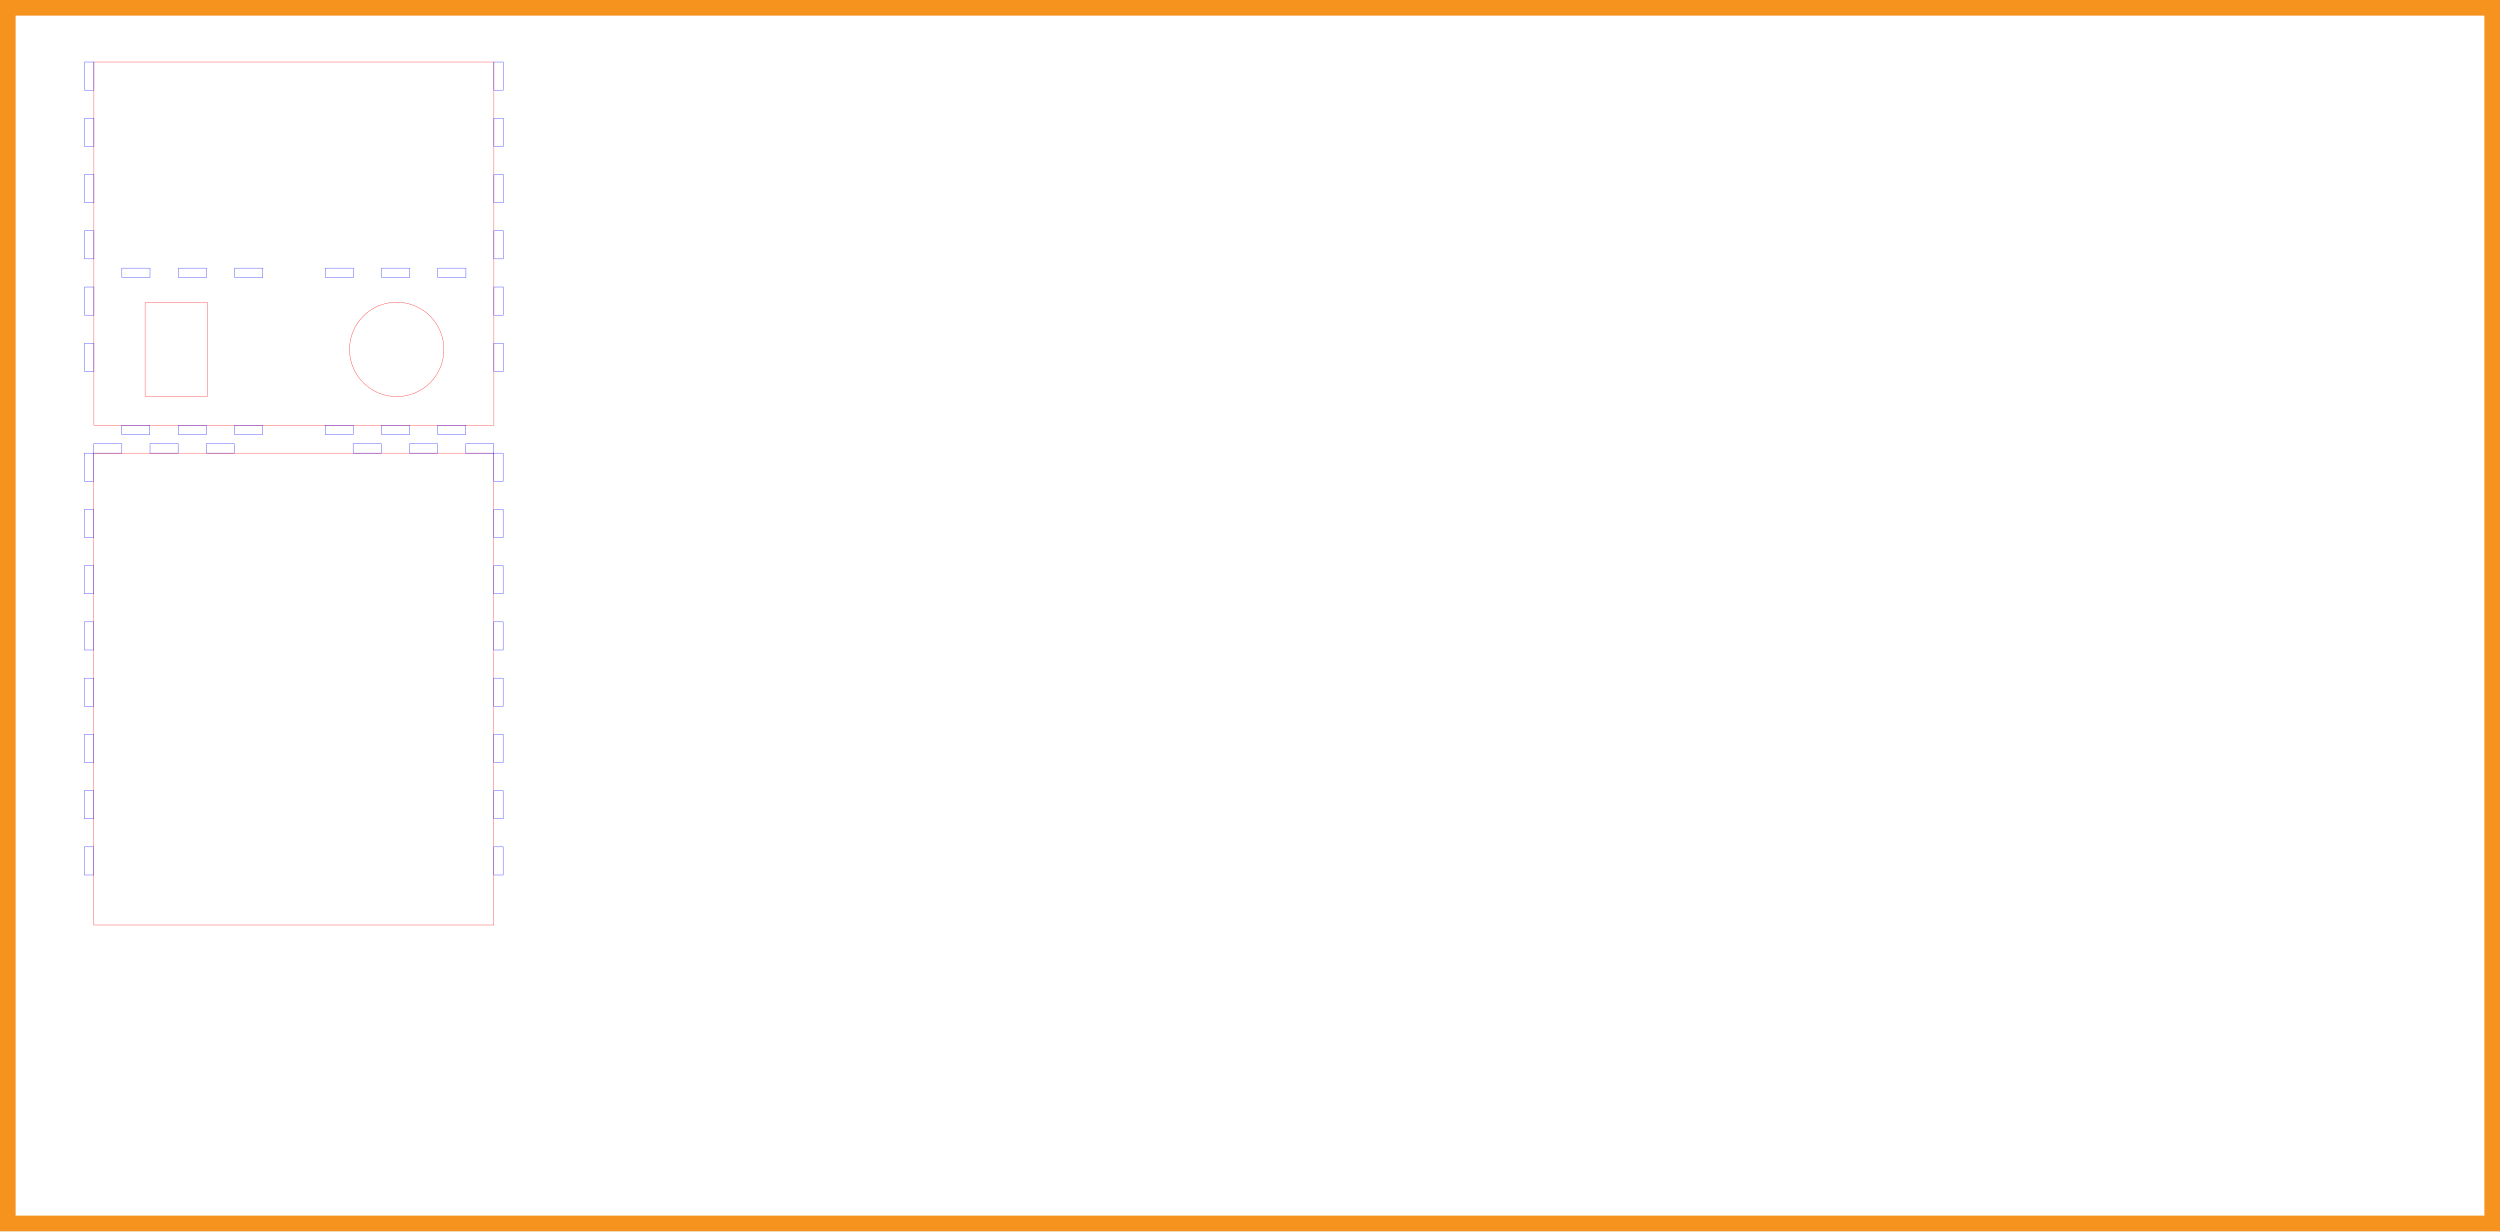
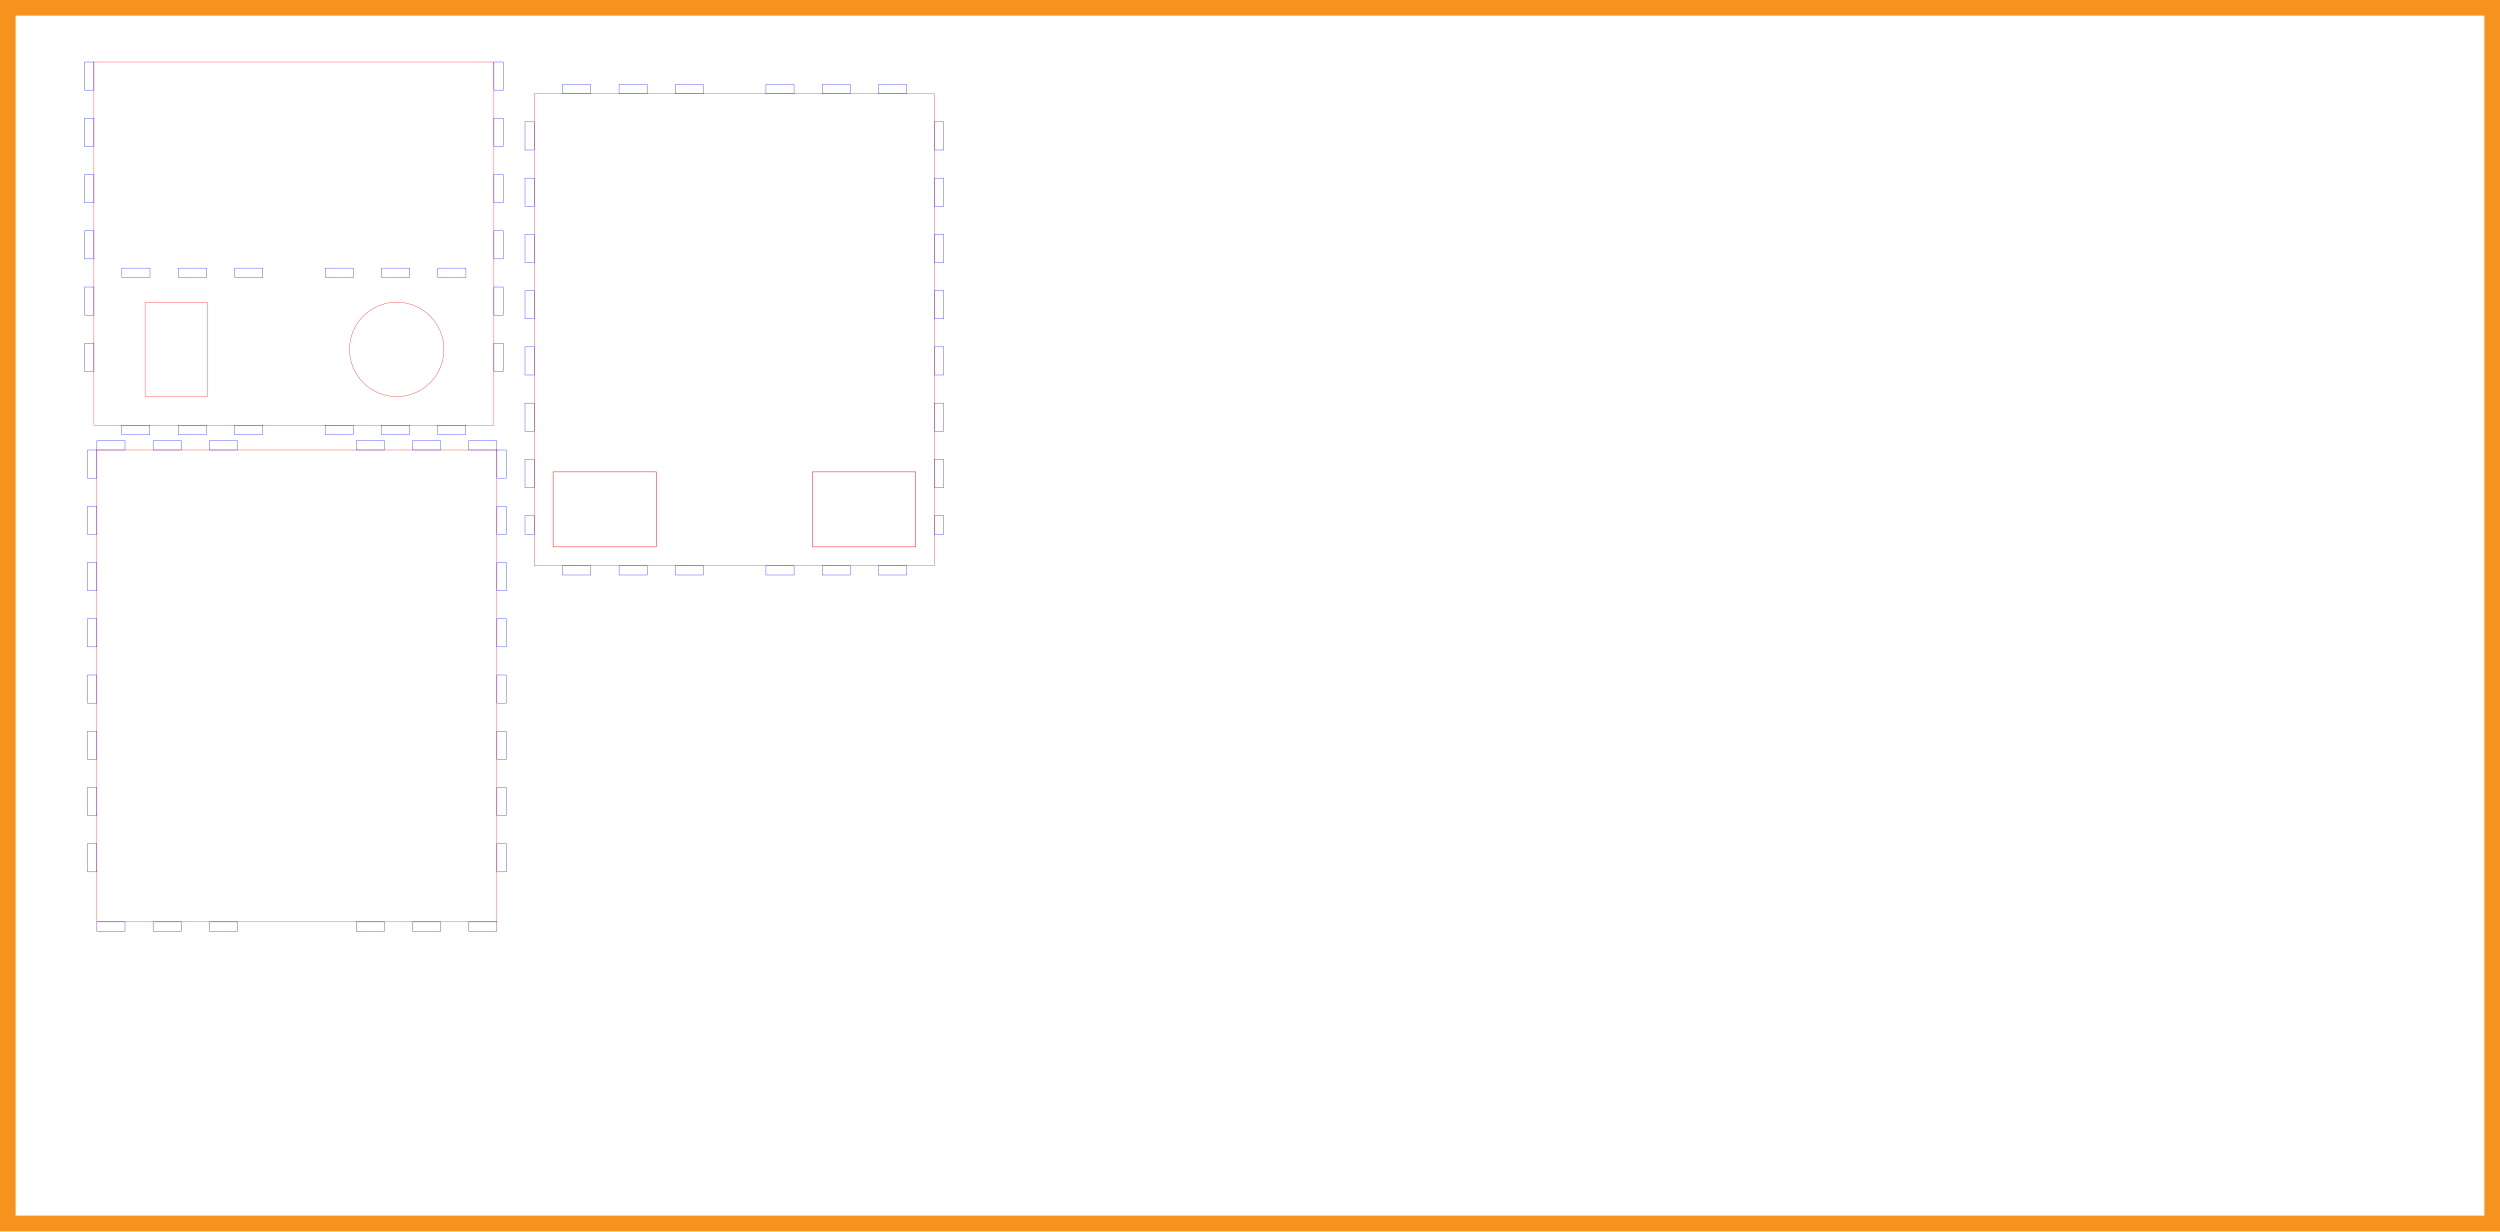
<svg xmlns="http://www.w3.org/2000/svg" width="2267.718pt" height="1116.85pt" viewBox="0 0 2267.718 1116.85" xml:space="preserve" id="svg3804" version="1.1">
  <defs id="defs3846" />
  <g id="layer12" style="display:inline">
    <g transform="translate(4402.025,-95.28048)" id="layer7-8" />
    <g id="layer6" transform="translate(4401.779,-94.98828)" />
    <g id="Layer_x0020_1-6" style="fill:#f6921e;fill-rule:nonzero;stroke:#000000;stroke-miterlimit:4" transform="translate(5082.673,-255.4764)">
      <g id="g4698-5" transform="translate(-46.14519,-43.27049)" />
    </g>
    <rect id="rect21823" height="1116.85" width="2267.717" x="0" y="-0" style="fill:#f6921e" />
    <rect id="rect21825" height="1088.504" width="2239.37" y="14.173" x="14.173" style="fill:#ffffff" />
    <g id="layer5" transform="translate(5082.673,-255.4764)" />
    <g transform="translate(4402.025,-95.28048)" id="layer9-1" />
    <g transform="translate(4401.245,-95.40821)" id="layer9" />
  </g>
  <g id="layer1" style="display:inline">
    <path style="fill:none;stroke:#ff0000;stroke-width:0.283;stroke-miterlimit:4;stroke-opacity:1;stroke-dasharray:none" d="m 85.181,56.253 0,196.175 0,133.225 362.825,0 0,-133.225 0,-196.175 -362.825,0 z" id="rect2985" />
    <rect style="fill:none;stroke:#ff0000;stroke-width:0.283;stroke-miterlimit:4;stroke-opacity:1;stroke-dasharray:none" id="rect3774" width="56.693" height="85.039" x="131.605" y="274.426" />
    <path transform="matrix(0.8,0,0,0.8,50.37231,-435.6581)" style="fill:none;stroke:#ff0000;stroke-width:0.354;stroke-miterlimit:4;stroke-opacity:1;stroke-dasharray:none" id="path3058" d="m 440.35,940.755 a 53.504,53.504 0 1 1 -107.008,0 53.504,53.504 0 1 1 107.008,0 z" />
    <rect style="fill:none;stroke:#0000ff;stroke-width:0.283;stroke-miterlimit:4;stroke-opacity:1;stroke-dasharray:none" id="rect4799" width="25.512" height="8.504" x="110.551" y="243.198" />
    <rect style="fill:none;stroke:#0000ff;stroke-width:0.283;stroke-miterlimit:4;stroke-opacity:1;stroke-dasharray:none" id="rect3021" width="25.512" height="8.504" x="397.133" y="243.198" />
    <rect style="fill:none;stroke:#0000ff;stroke-width:0.283;stroke-miterlimit:4;stroke-opacity:1;stroke-dasharray:none" id="rect3023" width="25.512" height="8.504" x="346.109" y="243.198" />
    <rect style="fill:none;stroke:#0000ff;stroke-width:0.283;stroke-miterlimit:4;stroke-opacity:1;stroke-dasharray:none" id="rect3027" width="25.512" height="8.504" x="295.086" y="243.198" />
    <rect style="fill:none;stroke:#0000ff;stroke-width:0.283;stroke-miterlimit:4;stroke-opacity:1;stroke-dasharray:none" id="rect3029" width="25.512" height="8.504" x="161.867" y="243.198" />
    <rect style="fill:none;stroke:#0000ff;stroke-width:0.283;stroke-miterlimit:4;stroke-opacity:1;stroke-dasharray:none" id="rect3031" width="25.512" height="8.504" x="212.89" y="243.198" />
    <rect style="fill:none;stroke:#0000ff;stroke-width:0.283;stroke-miterlimit:4;stroke-opacity:1;stroke-dasharray:none" id="rect3090" width="8.504" height="25.512" x="76.677" y="56.253" />
    <rect style="fill:none;stroke:#0000ff;stroke-width:0.283;stroke-miterlimit:4;stroke-opacity:1;stroke-dasharray:none" id="rect3092" width="8.504" height="25.512" x="76.677" y="107.277" />
    <rect style="fill:none;stroke:#0000ff;stroke-width:0.283;stroke-miterlimit:4;stroke-opacity:1;stroke-dasharray:none" id="rect3094" width="8.504" height="25.512" x="76.677" y="158.3" />
    <rect style="fill:none;stroke:#0000ff;stroke-width:0.283;stroke-miterlimit:4;stroke-opacity:1;stroke-dasharray:none" id="rect3096" width="8.504" height="25.512" x="76.677" y="209.324" />
    <rect style="fill:none;stroke:#0000ff;stroke-width:0.283;stroke-miterlimit:4;stroke-opacity:1;stroke-dasharray:none" id="rect3098" width="8.504" height="25.512" x="76.677" y="260.348" />
    <rect style="fill:none;stroke:#0000ff;stroke-width:0.283;stroke-miterlimit:4;stroke-opacity:1;stroke-dasharray:none" id="rect3100" width="8.504" height="25.512" x="76.677" y="311.371" />
    <rect style="fill:none;stroke:#0000ff;stroke-width:0.283;stroke-miterlimit:4;stroke-opacity:1;stroke-dasharray:none" id="rect3140" width="8.504" height="25.512" x="448.006" y="56.253" />
    <rect style="fill:none;stroke:#0000ff;stroke-width:0.283;stroke-miterlimit:4;stroke-opacity:1;stroke-dasharray:none" id="rect3144" width="8.504" height="25.512" x="448.006" y="107.277" />
    <rect style="fill:none;stroke:#0000ff;stroke-width:0.283;stroke-miterlimit:4;stroke-opacity:1;stroke-dasharray:none" id="rect3146" width="8.504" height="25.512" x="448.006" y="158.3" />
    <rect style="fill:none;stroke:#0000ff;stroke-width:0.283;stroke-miterlimit:4;stroke-opacity:1;stroke-dasharray:none" id="rect3148" width="8.504" height="25.512" x="448.006" y="209.324" />
    <rect style="fill:none;stroke:#0000ff;stroke-width:0.283;stroke-miterlimit:4;stroke-opacity:1;stroke-dasharray:none" id="rect3150" width="8.504" height="25.512" x="448.006" y="260.348" />
    <rect style="fill:none;stroke:#0000ff;stroke-width:0.283;stroke-miterlimit:4;stroke-opacity:1;stroke-dasharray:none" id="rect3152" width="8.504" height="25.512" x="448.006" y="311.371" />
    <rect style="fill:none;stroke:#0000ff;stroke-width:0.283;stroke-miterlimit:4;stroke-opacity:1;stroke-dasharray:none" id="rect4799-9" width="25.512" height="8.504" x="110.401" y="385.653" />
    <rect style="fill:none;stroke:#0000ff;stroke-width:0.283;stroke-miterlimit:4;stroke-opacity:1;stroke-dasharray:none" id="rect3021-0" width="25.512" height="8.504" x="396.982" y="385.653" />
    <rect style="fill:none;stroke:#0000ff;stroke-width:0.283;stroke-miterlimit:4;stroke-opacity:1;stroke-dasharray:none" id="rect3023-8" width="25.512" height="8.504" x="345.959" y="385.653" />
    <rect style="fill:none;stroke:#0000ff;stroke-width:0.283;stroke-miterlimit:4;stroke-opacity:1;stroke-dasharray:none" id="rect3027-0" width="25.512" height="8.504" x="294.935" y="385.653" />
    <rect style="fill:none;stroke:#0000ff;stroke-width:0.283;stroke-miterlimit:4;stroke-opacity:1;stroke-dasharray:none" id="rect3029-5" width="25.512" height="8.504" x="161.717" y="385.653" />
    <rect style="fill:none;stroke:#0000ff;stroke-width:0.283;stroke-miterlimit:4;stroke-opacity:1;stroke-dasharray:none" id="rect3031-0" width="25.512" height="8.504" x="212.74" y="385.653" />
  </g>
  <g id="layer2" style="display:inline">
-     <rect style="fill:none;stroke:#0000ff;stroke-width:0.283;stroke-miterlimit:4;stroke-opacity:1;stroke-dasharray:none" id="rect4057" width="25.512" height="8.504" x="85.039" y="402.519" />
-     <rect style="fill:none;stroke:#0000ff;stroke-width:0.283;stroke-miterlimit:4;stroke-opacity:1;stroke-dasharray:none" id="rect4059" width="25.512" height="8.504" x="136.063" y="402.519" />
-     <rect style="fill:none;stroke:#0000ff;stroke-width:0.283;stroke-miterlimit:4;stroke-opacity:1;stroke-dasharray:none" id="rect4061" width="25.512" height="8.504" x="187.087" y="402.519" />
-     <rect style="fill:none;stroke:#ff0000;stroke-width:0.283;stroke-miterlimit:4;stroke-opacity:1;stroke-dasharray:none" id="rect2985-1" width="362.835" height="428.031" x="85.039" y="411.023" />
-     <rect style="fill:none;stroke:#0000ff;stroke-width:0.283;stroke-miterlimit:4;stroke-opacity:1;stroke-dasharray:none" id="rect4083" width="25.512" height="8.504" x="422.362" y="402.519" />
-     <rect style="fill:none;stroke:#0000ff;stroke-width:0.283;stroke-miterlimit:4;stroke-opacity:1;stroke-dasharray:none" id="rect4085" width="25.512" height="8.504" x="371.339" y="402.519" />
-     <rect style="fill:none;stroke:#0000ff;stroke-width:0.283;stroke-miterlimit:4;stroke-opacity:1;stroke-dasharray:none" id="rect4087" width="25.512" height="8.504" x="320.315" y="402.519" />
-     <rect style="fill:none;stroke:#0000ff;stroke-width:0.283;stroke-miterlimit:4;stroke-opacity:1;stroke-dasharray:none" id="rect4089" width="8.504" height="25.512" x="447.874" y="411.023" />
-     <rect style="fill:none;stroke:#0000ff;stroke-width:0.283;stroke-miterlimit:4;stroke-opacity:1;stroke-dasharray:none" id="rect4091" width="8.504" height="25.512" x="447.874" y="462.047" />
-     <rect style="fill:none;stroke:#0000ff;stroke-width:0.283;stroke-miterlimit:4;stroke-opacity:1;stroke-dasharray:none" id="rect4093" width="8.504" height="25.512" x="447.874" y="513.07" />
-     <rect style="fill:none;stroke:#0000ff;stroke-width:0.283;stroke-miterlimit:4;stroke-opacity:1;stroke-dasharray:none" id="rect4095" width="8.504" height="25.512" x="447.874" y="564.094" />
-     <rect style="fill:none;stroke:#0000ff;stroke-width:0.283;stroke-miterlimit:4;stroke-opacity:1;stroke-dasharray:none" id="rect4097" width="8.504" height="25.512" x="447.874" y="615.118" />
-     <rect style="fill:none;stroke:#0000ff;stroke-width:0.283;stroke-miterlimit:4;stroke-opacity:1;stroke-dasharray:none" id="rect4099" width="8.504" height="25.512" x="447.874" y="666.141" />
-     <rect style="fill:none;stroke:#0000ff;stroke-width:0.283;stroke-miterlimit:4;stroke-opacity:1;stroke-dasharray:none" id="rect4101" width="8.504" height="25.512" x="447.874" y="717.165" />
-     <rect style="fill:none;stroke:#0000ff;stroke-width:0.283;stroke-miterlimit:4;stroke-opacity:1;stroke-dasharray:none" id="rect4105" width="8.504" height="25.512" x="447.874" y="768.189" />
-     <rect style="fill:none;stroke:#0000ff;stroke-width:0.354;stroke-miterlimit:4;stroke-opacity:1;stroke-dasharray:none" id="rect4109" width="10.63" height="31.89" x="95.669" y="513.779" transform="matrix(0.8,0,0,0.8,0,-7.6953049e-6)" />
-     <rect style="fill:none;stroke:#0000ff;stroke-width:0.354;stroke-miterlimit:4;stroke-opacity:1;stroke-dasharray:none" id="rect4111" width="10.63" height="31.89" x="95.669" y="577.559" transform="matrix(0.8,0,0,0.8,0,-7.6953049e-6)" />
-     <rect style="fill:none;stroke:#0000ff;stroke-width:0.354;stroke-miterlimit:4;stroke-opacity:1;stroke-dasharray:none" id="rect4113" width="10.63" height="31.89" x="95.669" y="641.338" transform="matrix(0.8,0,0,0.8,0,-7.6953049e-6)" />
-     <rect style="fill:none;stroke:#0000ff;stroke-width:0.354;stroke-miterlimit:4;stroke-opacity:1;stroke-dasharray:none" id="rect4115" width="10.63" height="31.89" x="95.669" y="705.118" transform="matrix(0.8,0,0,0.8,0,-7.6953049e-6)" />
-     <rect style="fill:none;stroke:#0000ff;stroke-width:0.354;stroke-miterlimit:4;stroke-opacity:1;stroke-dasharray:none" id="rect4117" width="10.63" height="31.89" x="95.669" y="768.897" transform="matrix(0.8,0,0,0.8,0,-7.6953049e-6)" />
-     <rect style="fill:none;stroke:#0000ff;stroke-width:0.354;stroke-miterlimit:4;stroke-opacity:1;stroke-dasharray:none" id="rect4119" width="10.63" height="31.89" x="95.669" y="832.677" transform="matrix(0.8,0,0,0.8,0,-7.6953049e-6)" />
-     <rect style="fill:none;stroke:#0000ff;stroke-width:0.354;stroke-miterlimit:4;stroke-opacity:1;stroke-dasharray:none" id="rect4121" width="10.63" height="31.89" x="95.669" y="896.456" transform="matrix(0.8,0,0,0.8,0,-7.6953049e-6)" />
-     <rect style="fill:none;stroke:#0000ff;stroke-width:0.354;stroke-miterlimit:4;stroke-opacity:1;stroke-dasharray:none" id="rect4123" width="10.63" height="31.89" x="95.669" y="960.236" transform="matrix(0.8,0,0,0.8,0,-7.6953049e-6)" />
+     <rect style="fill:none;stroke:#0000ff;stroke-width:0.283;stroke-miterlimit:4;stroke-opacity:1;stroke-dasharray:none" id="rect4057" width="25.512" height="8.504" x="87.874" y="399.685" />
+     <rect style="fill:none;stroke:#0000ff;stroke-width:0.283;stroke-miterlimit:4;stroke-opacity:1;stroke-dasharray:none" id="rect4059" width="25.512" height="8.504" x="138.898" y="399.685" />
+     <rect style="fill:none;stroke:#0000ff;stroke-width:0.283;stroke-miterlimit:4;stroke-opacity:1;stroke-dasharray:none" id="rect4061" width="25.512" height="8.504" x="189.921" y="399.685" />
+     <rect style="fill:none;stroke:#ff0000;stroke-width:0.283;stroke-miterlimit:4;stroke-opacity:1;stroke-dasharray:none" id="rect2985-1" width="362.835" height="428.031" x="87.874" y="408.189" />
+     <rect style="fill:none;stroke:#0000ff;stroke-width:0.283;stroke-miterlimit:4;stroke-opacity:1;stroke-dasharray:none" id="rect4083" width="25.512" height="8.504" x="425.197" y="399.685" />
+     <rect style="fill:none;stroke:#0000ff;stroke-width:0.283;stroke-miterlimit:4;stroke-opacity:1;stroke-dasharray:none" id="rect4085" width="25.512" height="8.504" x="374.173" y="399.685" />
+     <rect style="fill:none;stroke:#0000ff;stroke-width:0.283;stroke-miterlimit:4;stroke-opacity:1;stroke-dasharray:none" id="rect4087" width="25.512" height="8.504" x="323.15" y="399.685" />
+     <rect style="fill:none;stroke:#0000ff;stroke-width:0.283;stroke-miterlimit:4;stroke-opacity:1;stroke-dasharray:none" id="rect4089" width="8.504" height="25.512" x="450.709" y="408.189" />
+     <rect style="fill:none;stroke:#0000ff;stroke-width:0.283;stroke-miterlimit:4;stroke-opacity:1;stroke-dasharray:none" id="rect4091" width="8.504" height="25.512" x="450.709" y="459.212" />
+     <rect style="fill:none;stroke:#0000ff;stroke-width:0.283;stroke-miterlimit:4;stroke-opacity:1;stroke-dasharray:none" id="rect4093" width="8.504" height="25.512" x="450.709" y="510.236" />
+     <rect style="fill:none;stroke:#0000ff;stroke-width:0.283;stroke-miterlimit:4;stroke-opacity:1;stroke-dasharray:none" id="rect4095" width="8.504" height="25.512" x="450.709" y="561.26" />
+     <rect style="fill:none;stroke:#0000ff;stroke-width:0.283;stroke-miterlimit:4;stroke-opacity:1;stroke-dasharray:none" id="rect4097" width="8.504" height="25.512" x="450.709" y="612.283" />
+     <rect style="fill:none;stroke:#0000ff;stroke-width:0.283;stroke-miterlimit:4;stroke-opacity:1;stroke-dasharray:none" id="rect4099" width="8.504" height="25.512" x="450.709" y="663.307" />
+     <rect style="fill:none;stroke:#0000ff;stroke-width:0.283;stroke-miterlimit:4;stroke-opacity:1;stroke-dasharray:none" id="rect4101" width="8.504" height="25.512" x="450.709" y="714.33" />
+     <rect style="fill:none;stroke:#0000ff;stroke-width:0.283;stroke-miterlimit:4;stroke-opacity:1;stroke-dasharray:none" id="rect4105" width="8.504" height="25.512" x="450.709" y="765.354" />
+     <rect style="fill:none;stroke:#0000ff;stroke-width:0.283;stroke-miterlimit:4;stroke-opacity:1;stroke-dasharray:none" id="rect4109" width="8.504" height="25.512" x="79.37" y="408.189" />
+     <rect style="fill:none;stroke:#0000ff;stroke-width:0.283;stroke-miterlimit:4;stroke-opacity:1;stroke-dasharray:none" id="rect4111" width="8.504" height="25.512" x="79.37" y="459.212" />
+     <rect style="fill:none;stroke:#0000ff;stroke-width:0.283;stroke-miterlimit:4;stroke-opacity:1;stroke-dasharray:none" id="rect4113" width="8.504" height="25.512" x="79.37" y="510.236" />
+     <rect style="fill:none;stroke:#0000ff;stroke-width:0.283;stroke-miterlimit:4;stroke-opacity:1;stroke-dasharray:none" id="rect4115" width="8.504" height="25.512" x="79.37" y="561.259" />
+     <rect style="fill:none;stroke:#0000ff;stroke-width:0.283;stroke-miterlimit:4;stroke-opacity:1;stroke-dasharray:none" id="rect4117" width="8.504" height="25.512" x="79.37" y="612.283" />
+     <rect style="fill:none;stroke:#0000ff;stroke-width:0.283;stroke-miterlimit:4;stroke-opacity:1;stroke-dasharray:none" id="rect4119" width="8.504" height="25.512" x="79.37" y="663.307" />
+     <rect style="fill:none;stroke:#0000ff;stroke-width:0.283;stroke-miterlimit:4;stroke-opacity:1;stroke-dasharray:none" id="rect4121" width="8.504" height="25.512" x="79.37" y="714.33" />
+     <rect style="fill:none;stroke:#0000ff;stroke-width:0.283;stroke-miterlimit:4;stroke-opacity:1;stroke-dasharray:none" id="rect4123" width="8.504" height="25.512" x="79.37" y="765.354" />
+     <rect style="fill:none;stroke:#0000ff;stroke-width:0.283;stroke-miterlimit:4;stroke-opacity:1;stroke-dasharray:none" id="rect3077" width="25.512" height="8.504" x="87.874" y="836.22" />
+     <rect style="fill:none;stroke:#0000ff;stroke-width:0.283;stroke-miterlimit:4;stroke-opacity:1;stroke-dasharray:none" id="rect3079" width="25.512" height="8.504" x="138.898" y="836.22" />
+     <rect style="fill:none;stroke:#0000ff;stroke-width:0.283;stroke-miterlimit:4;stroke-opacity:1;stroke-dasharray:none" id="rect3081" width="25.512" height="8.504" x="189.921" y="836.22" />
+     <rect style="fill:none;stroke:#0000ff;stroke-width:0.354;stroke-miterlimit:4;stroke-opacity:1;stroke-dasharray:none" id="rect3083" width="31.89" height="10.63" x="531.496" y="1045.275" transform="matrix(0.8,0,0,0.8,0,-7.6953049e-6)" />
+     <rect style="fill:none;stroke:#0000ff;stroke-width:0.354;stroke-miterlimit:4;stroke-opacity:1;stroke-dasharray:none" id="rect3085" width="31.89" height="10.63" x="467.717" y="1045.275" transform="matrix(0.8,0,0,0.8,0,-7.6953049e-6)" />
+     <rect style="fill:none;stroke:#0000ff;stroke-width:0.354;stroke-miterlimit:4;stroke-opacity:1;stroke-dasharray:none" id="rect3087" width="31.89" height="10.63" x="403.937" y="1045.275" transform="matrix(0.8,0,0,0.8,0,-7.6953049e-6)" />
+   </g>
+   <g id="layer3">
+     <rect style="fill:none;stroke:#ff0000;stroke-width:0.283;stroke-miterlimit:4;stroke-opacity:1;stroke-dasharray:none" id="rect2985-1-4" width="362.835" height="428.031" x="484.724" y="85.039" />
+     <rect style="fill:none;stroke:#ff0000;stroke-width:0.416;stroke-miterlimit:4;stroke-opacity:1;stroke-dasharray:none" id="rect3072" width="93.543" height="68.031" x="501.732" y="428.031" />
+     <rect style="fill:none;stroke:#0000ff;stroke-width:0.283;stroke-miterlimit:4;stroke-opacity:1;stroke-dasharray:none;display:inline" id="rect4799-1" width="25.512" height="8.504" x="510.236" y="76.535" />
+     <rect style="fill:none;stroke:#0000ff;stroke-width:0.283;stroke-miterlimit:4;stroke-opacity:1;stroke-dasharray:none;display:inline" id="rect3021-5" width="25.512" height="8.504" x="796.818" y="76.535" />
+     <rect style="fill:none;stroke:#0000ff;stroke-width:0.283;stroke-miterlimit:4;stroke-opacity:1;stroke-dasharray:none;display:inline" id="rect3023-0" width="25.512" height="8.504" x="745.794" y="76.535" />
+     <rect style="fill:none;stroke:#0000ff;stroke-width:0.283;stroke-miterlimit:4;stroke-opacity:1;stroke-dasharray:none;display:inline" id="rect3027-3" width="25.512" height="8.504" x="694.771" y="76.535" />
+     <rect style="fill:none;stroke:#0000ff;stroke-width:0.283;stroke-miterlimit:4;stroke-opacity:1;stroke-dasharray:none;display:inline" id="rect3029-2" width="25.512" height="8.504" x="561.552" y="76.535" />
+     <rect style="fill:none;stroke:#0000ff;stroke-width:0.283;stroke-miterlimit:4;stroke-opacity:1;stroke-dasharray:none;display:inline" id="rect3031-05" width="25.512" height="8.504" x="612.576" y="76.535" />
+     <rect style="fill:none;stroke:#0000ff;stroke-width:0.283;stroke-miterlimit:4;stroke-opacity:1;stroke-dasharray:none" id="rect3997" width="8.504" height="25.512" x="476.22" y="110.551" />
+     <rect style="fill:none;stroke:#0000ff;stroke-width:0.283;stroke-miterlimit:4;stroke-opacity:1;stroke-dasharray:none" id="rect3999" width="8.504" height="25.512" x="476.22" y="161.574" />
+     <rect style="fill:none;stroke:#0000ff;stroke-width:0.283;stroke-miterlimit:4;stroke-opacity:1;stroke-dasharray:none" id="rect4001" width="8.504" height="25.512" x="476.22" y="212.598" />
+     <rect style="fill:none;stroke:#0000ff;stroke-width:0.283;stroke-miterlimit:4;stroke-opacity:1;stroke-dasharray:none" id="rect4003" width="8.504" height="25.512" x="476.22" y="263.622" />
+     <rect style="fill:none;stroke:#0000ff;stroke-width:0.283;stroke-miterlimit:4;stroke-opacity:1;stroke-dasharray:none" id="rect4005" width="8.504" height="25.512" x="476.22" y="314.645" />
+     <rect style="fill:none;stroke:#0000ff;stroke-width:0.283;stroke-miterlimit:4;stroke-opacity:1;stroke-dasharray:none" id="rect4007" width="8.504" height="25.512" x="476.22" y="365.669" />
+     <rect style="fill:none;stroke:#0000ff;stroke-width:0.283;stroke-miterlimit:4;stroke-opacity:1;stroke-dasharray:none" id="rect4009" width="8.504" height="25.512" x="476.22" y="416.692" />
+     <rect style="fill:none;stroke:#0000ff;stroke-width:0.283;stroke-miterlimit:4;stroke-opacity:1;stroke-dasharray:none" id="rect4011" width="8.504" height="17.008" x="476.22" y="467.716" />
+     <rect style="fill:none;stroke:#0000ff;stroke-width:0.283;stroke-miterlimit:4;stroke-opacity:1;stroke-dasharray:none" id="rect3997-3" width="8.504" height="25.512" x="847.559" y="110.551" />
+     <rect style="fill:none;stroke:#0000ff;stroke-width:0.283;stroke-miterlimit:4;stroke-opacity:1;stroke-dasharray:none" id="rect3999-6" width="8.504" height="25.512" x="847.559" y="161.574" />
+     <rect style="fill:none;stroke:#0000ff;stroke-width:0.283;stroke-miterlimit:4;stroke-opacity:1;stroke-dasharray:none" id="rect4001-3" width="8.504" height="25.512" x="847.559" y="212.598" />
+     <rect style="fill:none;stroke:#0000ff;stroke-width:0.283;stroke-miterlimit:4;stroke-opacity:1;stroke-dasharray:none" id="rect4003-1" width="8.504" height="25.512" x="847.559" y="263.622" />
+     <rect style="fill:none;stroke:#0000ff;stroke-width:0.283;stroke-miterlimit:4;stroke-opacity:1;stroke-dasharray:none" id="rect4005-0" width="8.504" height="25.512" x="847.559" y="314.645" />
+     <rect style="fill:none;stroke:#0000ff;stroke-width:0.283;stroke-miterlimit:4;stroke-opacity:1;stroke-dasharray:none" id="rect4007-7" width="8.504" height="25.512" x="847.559" y="365.669" />
+     <rect style="fill:none;stroke:#0000ff;stroke-width:0.283;stroke-miterlimit:4;stroke-opacity:1;stroke-dasharray:none" id="rect4009-9" width="8.504" height="25.512" x="847.559" y="416.693" />
+     <rect style="fill:none;stroke:#0000ff;stroke-width:0.283;stroke-miterlimit:4;stroke-opacity:1;stroke-dasharray:none" id="rect4011-9" width="8.504" height="17.008" x="847.559" y="467.716" />
+     <rect style="fill:none;stroke:#0000ff;stroke-width:0.283;stroke-miterlimit:4;stroke-opacity:1;stroke-dasharray:none;display:inline" id="rect4799-1-5" width="25.512" height="8.504" x="510.236" y="513.071" />
+     <rect style="fill:none;stroke:#0000ff;stroke-width:0.283;stroke-miterlimit:4;stroke-opacity:1;stroke-dasharray:none;display:inline" id="rect3021-5-6" width="25.512" height="8.504" x="796.818" y="513.071" />
+     <rect style="fill:none;stroke:#0000ff;stroke-width:0.283;stroke-miterlimit:4;stroke-opacity:1;stroke-dasharray:none;display:inline" id="rect3023-0-2" width="25.512" height="8.504" x="745.794" y="513.071" />
+     <rect style="fill:none;stroke:#0000ff;stroke-width:0.283;stroke-miterlimit:4;stroke-opacity:1;stroke-dasharray:none;display:inline" id="rect3027-3-8" width="25.512" height="8.504" x="694.771" y="513.071" />
+     <rect style="fill:none;stroke:#0000ff;stroke-width:0.283;stroke-miterlimit:4;stroke-opacity:1;stroke-dasharray:none;display:inline" id="rect3029-2-2" width="25.512" height="8.504" x="561.552" y="513.071" />
+     <rect style="fill:none;stroke:#0000ff;stroke-width:0.283;stroke-miterlimit:4;stroke-opacity:1;stroke-dasharray:none;display:inline" id="rect3031-05-5" width="25.512" height="8.504" x="612.576" y="513.071" />
+     <rect style="fill:none;stroke:#ff0000;stroke-width:0.416;stroke-miterlimit:4;stroke-opacity:1;stroke-dasharray:none" id="rect3072-7" width="93.543" height="68.031" x="737.008" y="428.031" />
  </g>
</svg>
